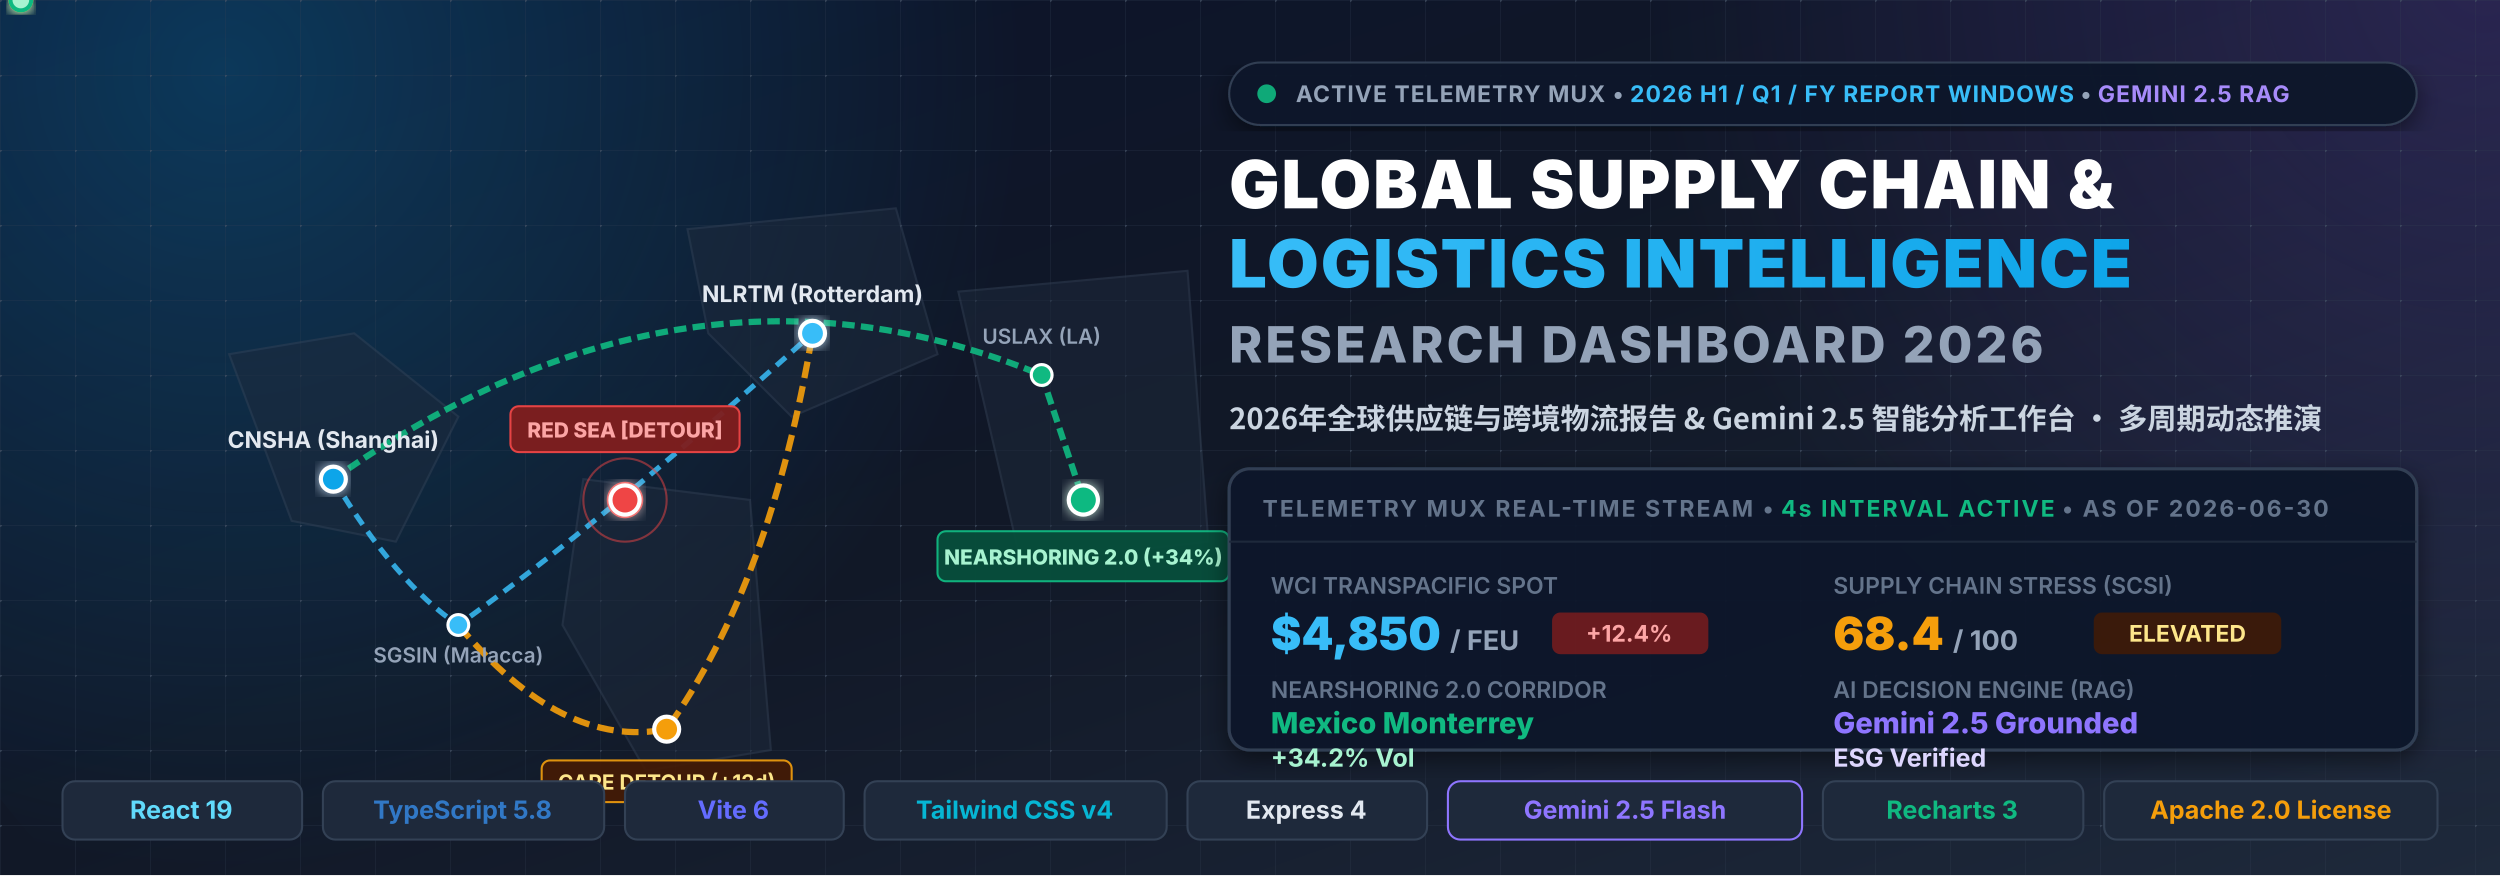
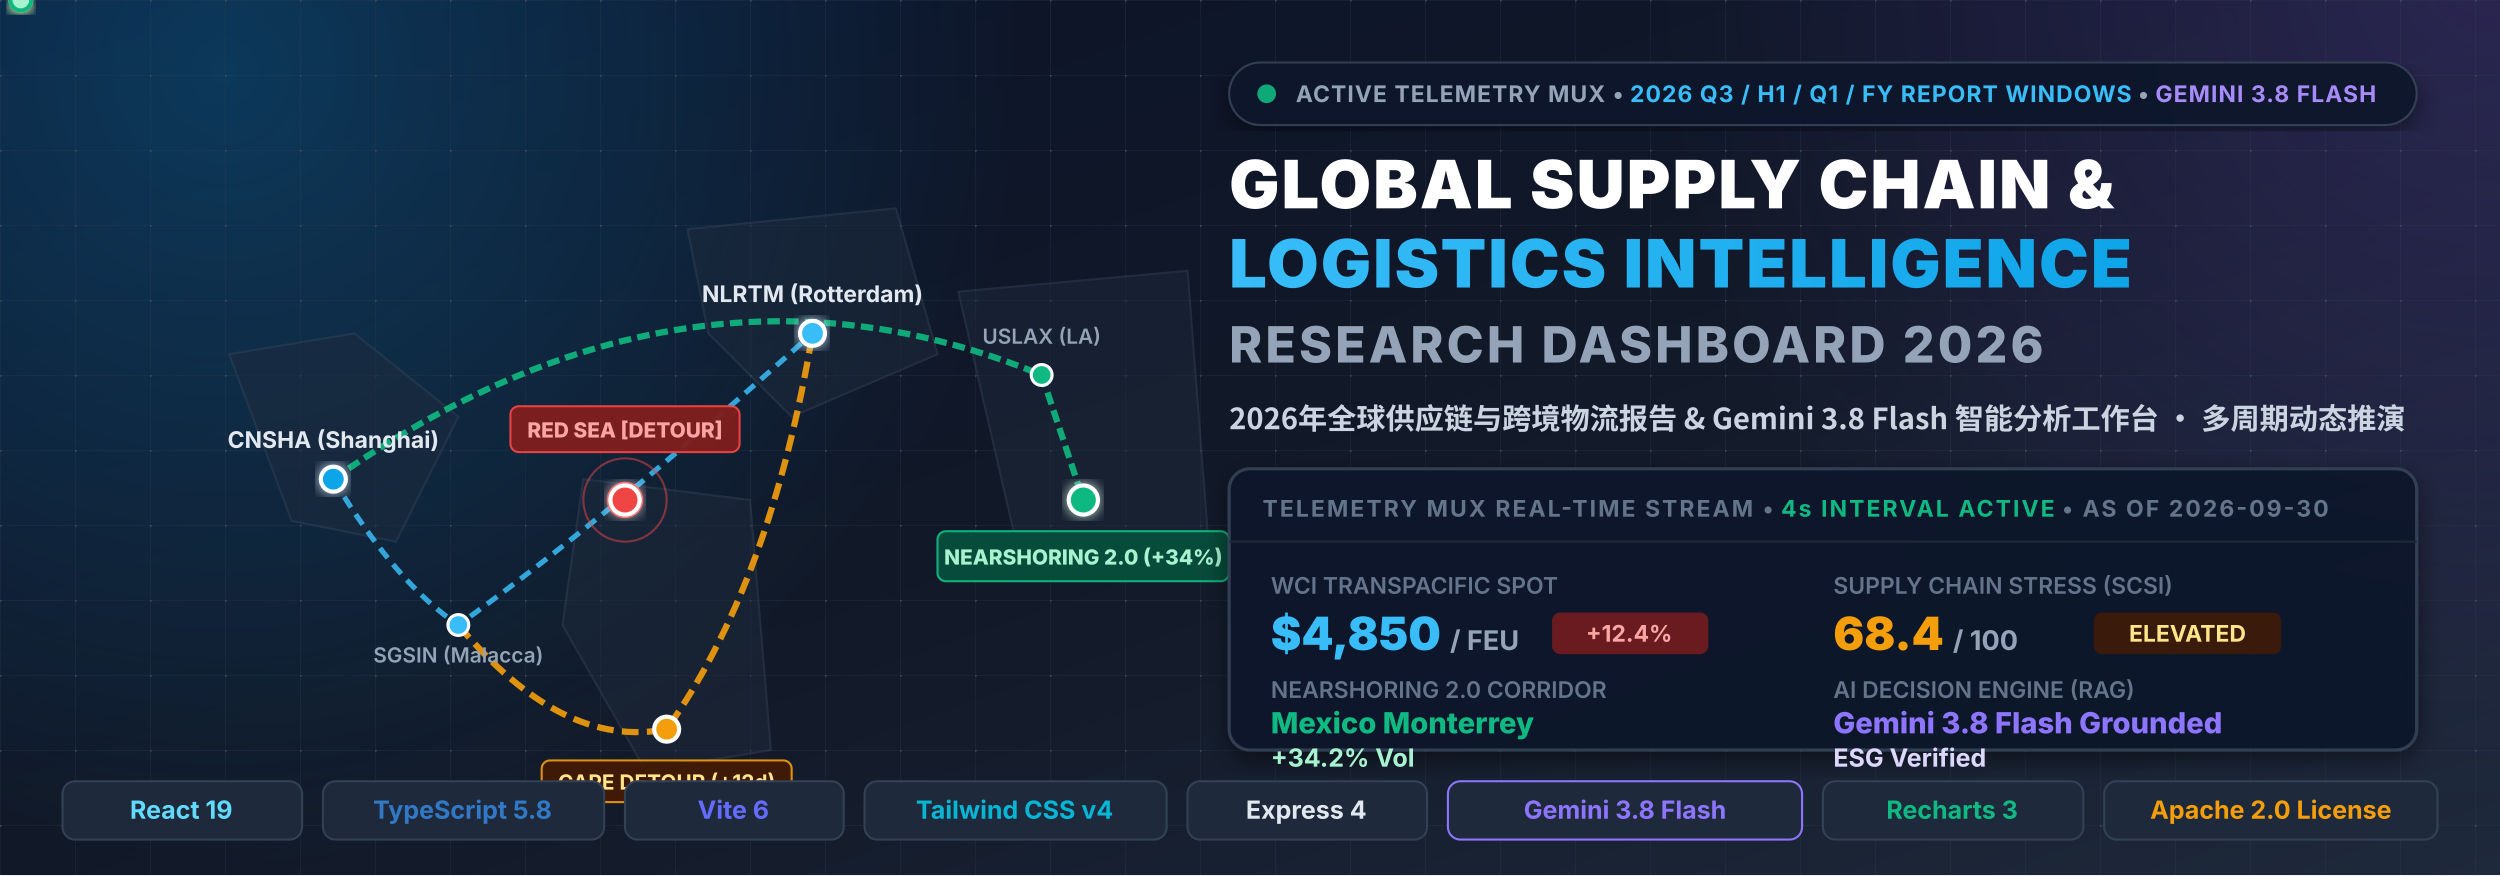
<svg xmlns="http://www.w3.org/2000/svg" viewBox="0 0 1200 420" width="1200" height="420">
  <defs>
    <linearGradient id="bg-grad" x1="0%" y1="0%" x2="100%" y2="100%">
      <stop offset="0%" stop-color="#0B132B" />
      <stop offset="50%" stop-color="#111827" />
      <stop offset="100%" stop-color="#1E293B" />
    </linearGradient>
    <linearGradient id="cyan-text" x1="0%" y1="0%" x2="100%" y2="0%">
      <stop offset="0%" stop-color="#38BDF8" />
      <stop offset="100%" stop-color="#0EA5E9" />
    </linearGradient>
    <linearGradient id="emerald-text" x1="0%" y1="0%" x2="100%" y2="0%">
      <stop offset="0%" stop-color="#34D399" />
      <stop offset="100%" stop-color="#10B981" />
    </linearGradient>
    <linearGradient id="violet-text" x1="0%" y1="0%" x2="100%" y2="0%">
      <stop offset="0%" stop-color="#A78BFA" />
      <stop offset="100%" stop-color="#8B5CF6" />
    </linearGradient>
    <radialGradient id="glow-cyan" cx="25%" cy="35%" r="50%">
      <stop offset="0%" stop-color="#0EA5E9" stop-opacity="0.25" />
      <stop offset="100%" stop-color="#0EA5E9" stop-opacity="0" />
    </radialGradient>
    <radialGradient id="glow-violet" cx="80%" cy="30%" r="50%">
      <stop offset="0%" stop-color="#8B5CF6" stop-opacity="0.2" />
      <stop offset="100%" stop-color="#8B5CF6" stop-opacity="0" />
    </radialGradient>
    <pattern id="hex-grid" width="36" height="36" patternUnits="userSpaceOnUse">
      <path d="M 36 0 L 0 0 0 36" fill="none" stroke="#334155" stroke-width="0.6" opacity="0.4" />
      <circle cx="0" cy="0" r="1" fill="#475569" opacity="0.6" />
    </pattern>
    <filter id="shadow" x="-10%" y="-10%" width="120%" height="120%">
      <feDropShadow dx="0" dy="4" stdDeviation="6" flood-color="#000000" flood-opacity="0.5" />
    </filter>
    <filter id="glow" x="-20%" y="-20%" width="140%" height="140%">
      <feGaussianBlur stdDeviation="3" result="blur" />
      <feComposite in="SourceGraphic" in2="blur" operator="over" />
    </filter>
  </defs>
  <rect width="1200" height="420" fill="url(#bg-grad)" />
  <circle cx="300" cy="150" r="380" fill="url(#glow-cyan)" />
  <circle cx="950" cy="150" r="400" fill="url(#glow-violet)" />
  <rect width="1200" height="420" fill="url(#hex-grid)" />
  <g id="maritime-map" transform="translate(10, 0)">
    <path d="M 100 170 L 160 160 L 210 200 L 180 260 L 130 250 Z" fill="#1E293B" stroke="#334155" stroke-width="1" opacity="0.5" />
    <path d="M 320 110 L 420 100 L 440 170 L 370 200 L 330 160 Z" fill="#1E293B" stroke="#334155" stroke-width="1" opacity="0.5" />
    <path d="M 270 230 L 350 240 L 360 360 L 300 370 L 260 300 Z" fill="#1E293B" stroke="#334155" stroke-width="1" opacity="0.5" />
    <path d="M 450 140 L 560 130 L 570 260 L 480 270 Z" fill="#1E293B" stroke="#334155" stroke-width="1" opacity="0.5" />
    <path d="M 150 230 Q 180 280 210 300 Q 280 250 380 160" fill="none" stroke="#38BDF8" stroke-width="2.5" stroke-dasharray="6 4" opacity="0.85">
      <animate attributeName="stroke-dashoffset" from="0" to="-40" dur="2s" repeatCount="indefinite" />
    </path>
    <path d="M 210 300 Q 260 360 310 350 Q 360 280 380 160" fill="none" stroke="#F59E0B" stroke-width="3" stroke-dasharray="8 4" opacity="0.9">
      <animate attributeName="stroke-dashoffset" from="0" to="-40" dur="2s" repeatCount="indefinite" />
    </path>
    <path d="M 150 230 Q 320 110 490 180 L 510 240" fill="none" stroke="#10B981" stroke-width="3" stroke-dasharray="6 3" opacity="0.9">
      <animate attributeName="stroke-dashoffset" from="0" to="-40" dur="2s" repeatCount="indefinite" />
    </path>
    <circle cx="290" cy="240" r="8" fill="none" stroke="#EF4444" stroke-width="1.5" opacity="1">
      <animate attributeName="r" values="8;33;8" dur="2s" repeatCount="indefinite" />
      <animate attributeName="opacity" values="1;0;1" dur="2s" repeatCount="indefinite" />
    </circle>
    <circle cx="290" cy="240" r="20" fill="none" stroke="#EF4444" stroke-width="1" opacity="0.5">
      <animate attributeName="r" values="20;40;20" dur="2s" begin="1s" repeatCount="indefinite" />
      <animate attributeName="opacity" values="0.5;0;0.5" dur="2s" begin="1s" repeatCount="indefinite" />
    </circle>
    <circle cx="510" cy="240" r="6" fill="none" stroke="#10B981" stroke-width="1.5" opacity="1">
      <animate attributeName="r" values="6;26;6" dur="2s" repeatCount="indefinite" />
      <animate attributeName="opacity" values="1;0;1" dur="2s" repeatCount="indefinite" />
    </circle>
    <circle cx="150" cy="230" r="6" fill="#0EA5E9" stroke="#FFFFFF" stroke-width="2" filter="url(#glow)" />
    <text x="150" y="215" font-family="system-ui, -apple-system, sans-serif" font-size="11" font-weight="700" fill="#E2E8F0" text-anchor="middle">CNSHA (Shanghai)</text>
    <circle cx="210" cy="300" r="5" fill="#38BDF8" stroke="#FFFFFF" stroke-width="1.5" />
    <text x="210" y="318" font-family="system-ui, -apple-system, sans-serif" font-size="10" font-weight="600" fill="#94A3B8" text-anchor="middle">SGSIN (Malacca)</text>
    <circle cx="290" cy="240" r="7" fill="#EF4444" stroke="#FFFFFF" stroke-width="2" filter="url(#glow)" />
    <rect x="235" y="195" width="110" height="22" rx="4" fill="#7F1D1D" stroke="#EF4444" stroke-width="1" opacity="0.95" />
    <text x="290" y="210" font-family="system-ui, -apple-system, sans-serif" font-size="10" font-weight="800" fill="#FCA5A5" text-anchor="middle">RED SEA [DETOUR]</text>
    <circle cx="310" cy="350" r="6" fill="#F59E0B" stroke="#FFFFFF" stroke-width="2" />
    <rect x="250" y="365" width="120" height="20" rx="4" fill="#451A03" stroke="#F59E0B" stroke-width="1" opacity="0.9" />
    <text x="310" y="379" font-family="system-ui, -apple-system, sans-serif" font-size="10" font-weight="700" fill="#FDE68A" text-anchor="middle">CAPE DETOUR (+12d)</text>
    <circle cx="380" cy="160" r="6" fill="#38BDF8" stroke="#FFFFFF" stroke-width="2" filter="url(#glow)" />
    <text x="380" y="145" font-family="system-ui, -apple-system, sans-serif" font-size="11" font-weight="700" fill="#E2E8F0" text-anchor="middle">NLRTM (Rotterdam)</text>
    <circle cx="490" cy="180" r="5" fill="#10B981" stroke="#FFFFFF" stroke-width="1.5" />
    <text x="490" y="165" font-family="system-ui, -apple-system, sans-serif" font-size="10" font-weight="600" fill="#94A3B8" text-anchor="middle">USLAX (LA)</text>
    <circle cx="510" cy="240" r="7" fill="#10B981" stroke="#FFFFFF" stroke-width="2" filter="url(#glow)" />
    <rect x="440" y="255" width="140" height="24" rx="4" fill="#064E3B" stroke="#10B981" stroke-width="1" opacity="0.95" />
    <text x="510" y="271" font-family="system-ui, -apple-system, sans-serif" font-size="10" font-weight="800" fill="#A7F3D0" text-anchor="middle">NEARSHORING 2.0 (+34%)</text>
    <circle r="4.5" fill="#FFFFFF" stroke="#0EA5E9" stroke-width="2" filter="url(#glow)">
      <animateMotion dur="4s" repeatCount="indefinite" path="M 150 230 Q 180 280 210 300 Q 280 250 380 160" />
    </circle>
    <circle r="5" fill="#FDE68A" stroke="#F59E0B" stroke-width="2" filter="url(#glow)">
      <animateMotion dur="5s" repeatCount="indefinite" path="M 210 300 Q 260 360 310 350 Q 360 280 380 160" />
    </circle>
    <circle r="5" fill="#A7F3D0" stroke="#10B981" stroke-width="2" filter="url(#glow)">
      <animateMotion dur="4.5s" repeatCount="indefinite" path="M 150 230 Q 320 110 490 180 L 510 240" />
    </circle>
  </g>
  <g id="dashboard-header" transform="translate(590, 0)">
    <rect x="0" y="30" width="570" height="30" rx="15" fill="#0F172A" stroke="#334155" stroke-width="1" opacity="0.95" filter="url(#shadow)" />
    <circle cx="18" cy="45" r="4.5" fill="#10B981" opacity="0.9">
      <animate attributeName="opacity" values="0.4;1;0.4" dur="2s" repeatCount="indefinite" />
    </circle>
    <text x="32" y="49" font-family="system-ui, -apple-system, monospace" font-size="11" font-weight="700" fill="#94A3B8" letter-spacing="0.5">
-       ACTIVE TELEMETRY MUX • <tspan fill="#38BDF8">2026 H1 / Q1 / FY REPORT WINDOWS</tspan> • <tspan fill="#A78BFA">GEMINI 2.5 RAG</tspan>
+       ACTIVE TELEMETRY MUX • <tspan fill="#38BDF8">2026 Q3 / H1 / Q1 / FY REPORT WINDOWS</tspan> • <tspan fill="#A78BFA">GEMINI 3.8 FLASH</tspan>
    </text>
    <text x="0" y="100" font-family="system-ui, -apple-system, sans-serif" font-size="32" font-weight="900" fill="#FFFFFF" letter-spacing="1">GLOBAL SUPPLY CHAIN &amp;</text>
    <text x="0" y="138" font-family="system-ui, -apple-system, sans-serif" font-size="32" font-weight="900" fill="url(#cyan-text)" letter-spacing="1">LOGISTICS INTELLIGENCE</text>
    <text x="0" y="174" font-family="system-ui, -apple-system, sans-serif" font-size="24" font-weight="800" fill="#94A3B8" letter-spacing="1.5">RESEARCH DASHBOARD 2026</text>
    <text x="0" y="206" font-family="system-ui, -apple-system, 'Noto Sans CJK SC', 'IPAGothic', 'Microsoft YaHei', sans-serif" font-size="14" font-weight="600" fill="#CBD5E1">
-       2026年全球供应链与跨境物流报告 &amp; Gemini 2.5 智能分析工作台 · 多周期动态推演
+       2026年全球供应链与跨境物流报告 &amp; Gemini 3.8 Flash 智能分析工作台 · 多周期动态推演
    </text>
    <rect x="0" y="225" width="570" height="135" rx="10" fill="#0F172A" stroke="#334155" stroke-width="1.5" opacity="0.95" filter="url(#shadow)" />
    <path d="M 0 260 L 570 260" stroke="#1E293B" stroke-width="1" />
    <text x="16" y="248" font-family="system-ui, -apple-system, monospace" font-size="11" font-weight="700" fill="#64748B" letter-spacing="1">
-       TELEMETRY MUX REAL-TIME STREAM • <tspan fill="#10B981">4s INTERVAL ACTIVE</tspan> • AS OF 2026-06-30
+       TELEMETRY MUX REAL-TIME STREAM • <tspan fill="#10B981">4s INTERVAL ACTIVE</tspan> • AS OF 2026-09-30
    </text>
    <text x="20" y="285" font-family="system-ui, -apple-system, monospace" font-size="11" font-weight="600" fill="#64748B">WCI TRANSPACIFIC SPOT</text>
    <text x="20" y="312" font-family="system-ui, -apple-system, sans-serif" font-size="22" font-weight="900" fill="#38BDF8">$4,850 <tspan font-size="13" font-weight="700" fill="#94A3B8">/ FEU</tspan>
    </text>
    <rect x="155" y="294" width="75" height="20" rx="4" fill="#7F1D1D" opacity="0.8" />
    <text x="192" y="308" font-family="system-ui, -apple-system, monospace" font-size="11" font-weight="700" fill="#FCA5A5" text-anchor="middle">+12.4%</text>
    <text x="290" y="285" font-family="system-ui, -apple-system, monospace" font-size="11" font-weight="600" fill="#64748B">SUPPLY CHAIN STRESS (SCSI)</text>
    <text x="290" y="312" font-family="system-ui, -apple-system, sans-serif" font-size="22" font-weight="900" fill="#F59E0B">68.4 <tspan font-size="13" font-weight="700" fill="#94A3B8">/ 100</tspan>
    </text>
    <rect x="415" y="294" width="90" height="20" rx="4" fill="#451A03" opacity="0.8" />
    <text x="460" y="308" font-family="system-ui, -apple-system, monospace" font-size="11" font-weight="700" fill="#FDE68A" text-anchor="middle">ELEVATED</text>
    <text x="20" y="335" font-family="system-ui, -apple-system, monospace" font-size="11" font-weight="600" fill="#64748B">NEARSHORING 2.0 CORRIDOR</text>
    <text x="20" y="352" font-family="system-ui, -apple-system, sans-serif" font-size="14" font-weight="800" fill="#10B981">Mexico Monterrey</text>
    <text x="20" y="368" font-family="system-ui, -apple-system, sans-serif" font-size="12" font-weight="700" fill="#A7F3D0">+34.2% Vol</text>
    <text x="290" y="335" font-family="system-ui, -apple-system, monospace" font-size="11" font-weight="600" fill="#64748B">AI DECISION ENGINE (RAG)</text>
-     <text x="290" y="352" font-family="system-ui, -apple-system, sans-serif" font-size="14" font-weight="800" fill="#8E75FF">Gemini 2.5 Grounded</text>
+     <text x="290" y="352" font-family="system-ui, -apple-system, sans-serif" font-size="14" font-weight="800" fill="#8E75FF">Gemini 3.8 Flash Grounded</text>
    <text x="290" y="368" font-family="system-ui, -apple-system, sans-serif" font-size="12" font-weight="700" fill="#DDD6FE">ESG Verified</text>
  </g>
  <g id="tech-stack" transform="translate(30, 375)">
    <rect x="0" y="0" width="115" height="28" rx="6" fill="#1E293B" stroke="#334155" stroke-width="1" />
    <text x="57" y="18" font-family="system-ui, -apple-system, sans-serif" font-size="12" font-weight="700" fill="#61DAFB" text-anchor="middle">React 19</text>
    <rect x="125" y="0" width="135" height="28" rx="6" fill="#1E293B" stroke="#334155" stroke-width="1" />
    <text x="192" y="18" font-family="system-ui, -apple-system, sans-serif" font-size="12" font-weight="700" fill="#3178C6" text-anchor="middle">TypeScript 5.8</text>
    <rect x="270" y="0" width="105" height="28" rx="6" fill="#1E293B" stroke="#334155" stroke-width="1" />
    <text x="322" y="18" font-family="system-ui, -apple-system, sans-serif" font-size="12" font-weight="700" fill="#646CFF" text-anchor="middle">Vite 6</text>
    <rect x="385" y="0" width="145" height="28" rx="6" fill="#1E293B" stroke="#334155" stroke-width="1" />
    <text x="457" y="18" font-family="system-ui, -apple-system, sans-serif" font-size="12" font-weight="700" fill="#06B6D4" text-anchor="middle">Tailwind CSS v4</text>
    <rect x="540" y="0" width="115" height="28" rx="6" fill="#1E293B" stroke="#334155" stroke-width="1" />
    <text x="597" y="18" font-family="system-ui, -apple-system, sans-serif" font-size="12" font-weight="700" fill="#E2E8F0" text-anchor="middle">Express 4</text>
    <rect x="665" y="0" width="170" height="28" rx="6" fill="#1E293B" stroke="#8E75FF" stroke-width="1" />
-     <text x="750" y="18" font-family="system-ui, -apple-system, sans-serif" font-size="12" font-weight="700" fill="#8E75FF" text-anchor="middle">Gemini 2.5 Flash</text>
+     <text x="750" y="18" font-family="system-ui, -apple-system, sans-serif" font-size="12" font-weight="700" fill="#8E75FF" text-anchor="middle">Gemini 3.8 Flash</text>
    <rect x="845" y="0" width="125" height="28" rx="6" fill="#1E293B" stroke="#334155" stroke-width="1" />
    <text x="907" y="18" font-family="system-ui, -apple-system, sans-serif" font-size="12" font-weight="700" fill="#10B981" text-anchor="middle">Recharts 3</text>
    <rect x="980" y="0" width="160" height="28" rx="6" fill="#1E293B" stroke="#334155" stroke-width="1" />
    <text x="1060" y="18" font-family="system-ui, -apple-system, sans-serif" font-size="12" font-weight="700" fill="#F59E0B" text-anchor="middle">Apache 2.0 License</text>
  </g>
</svg>
